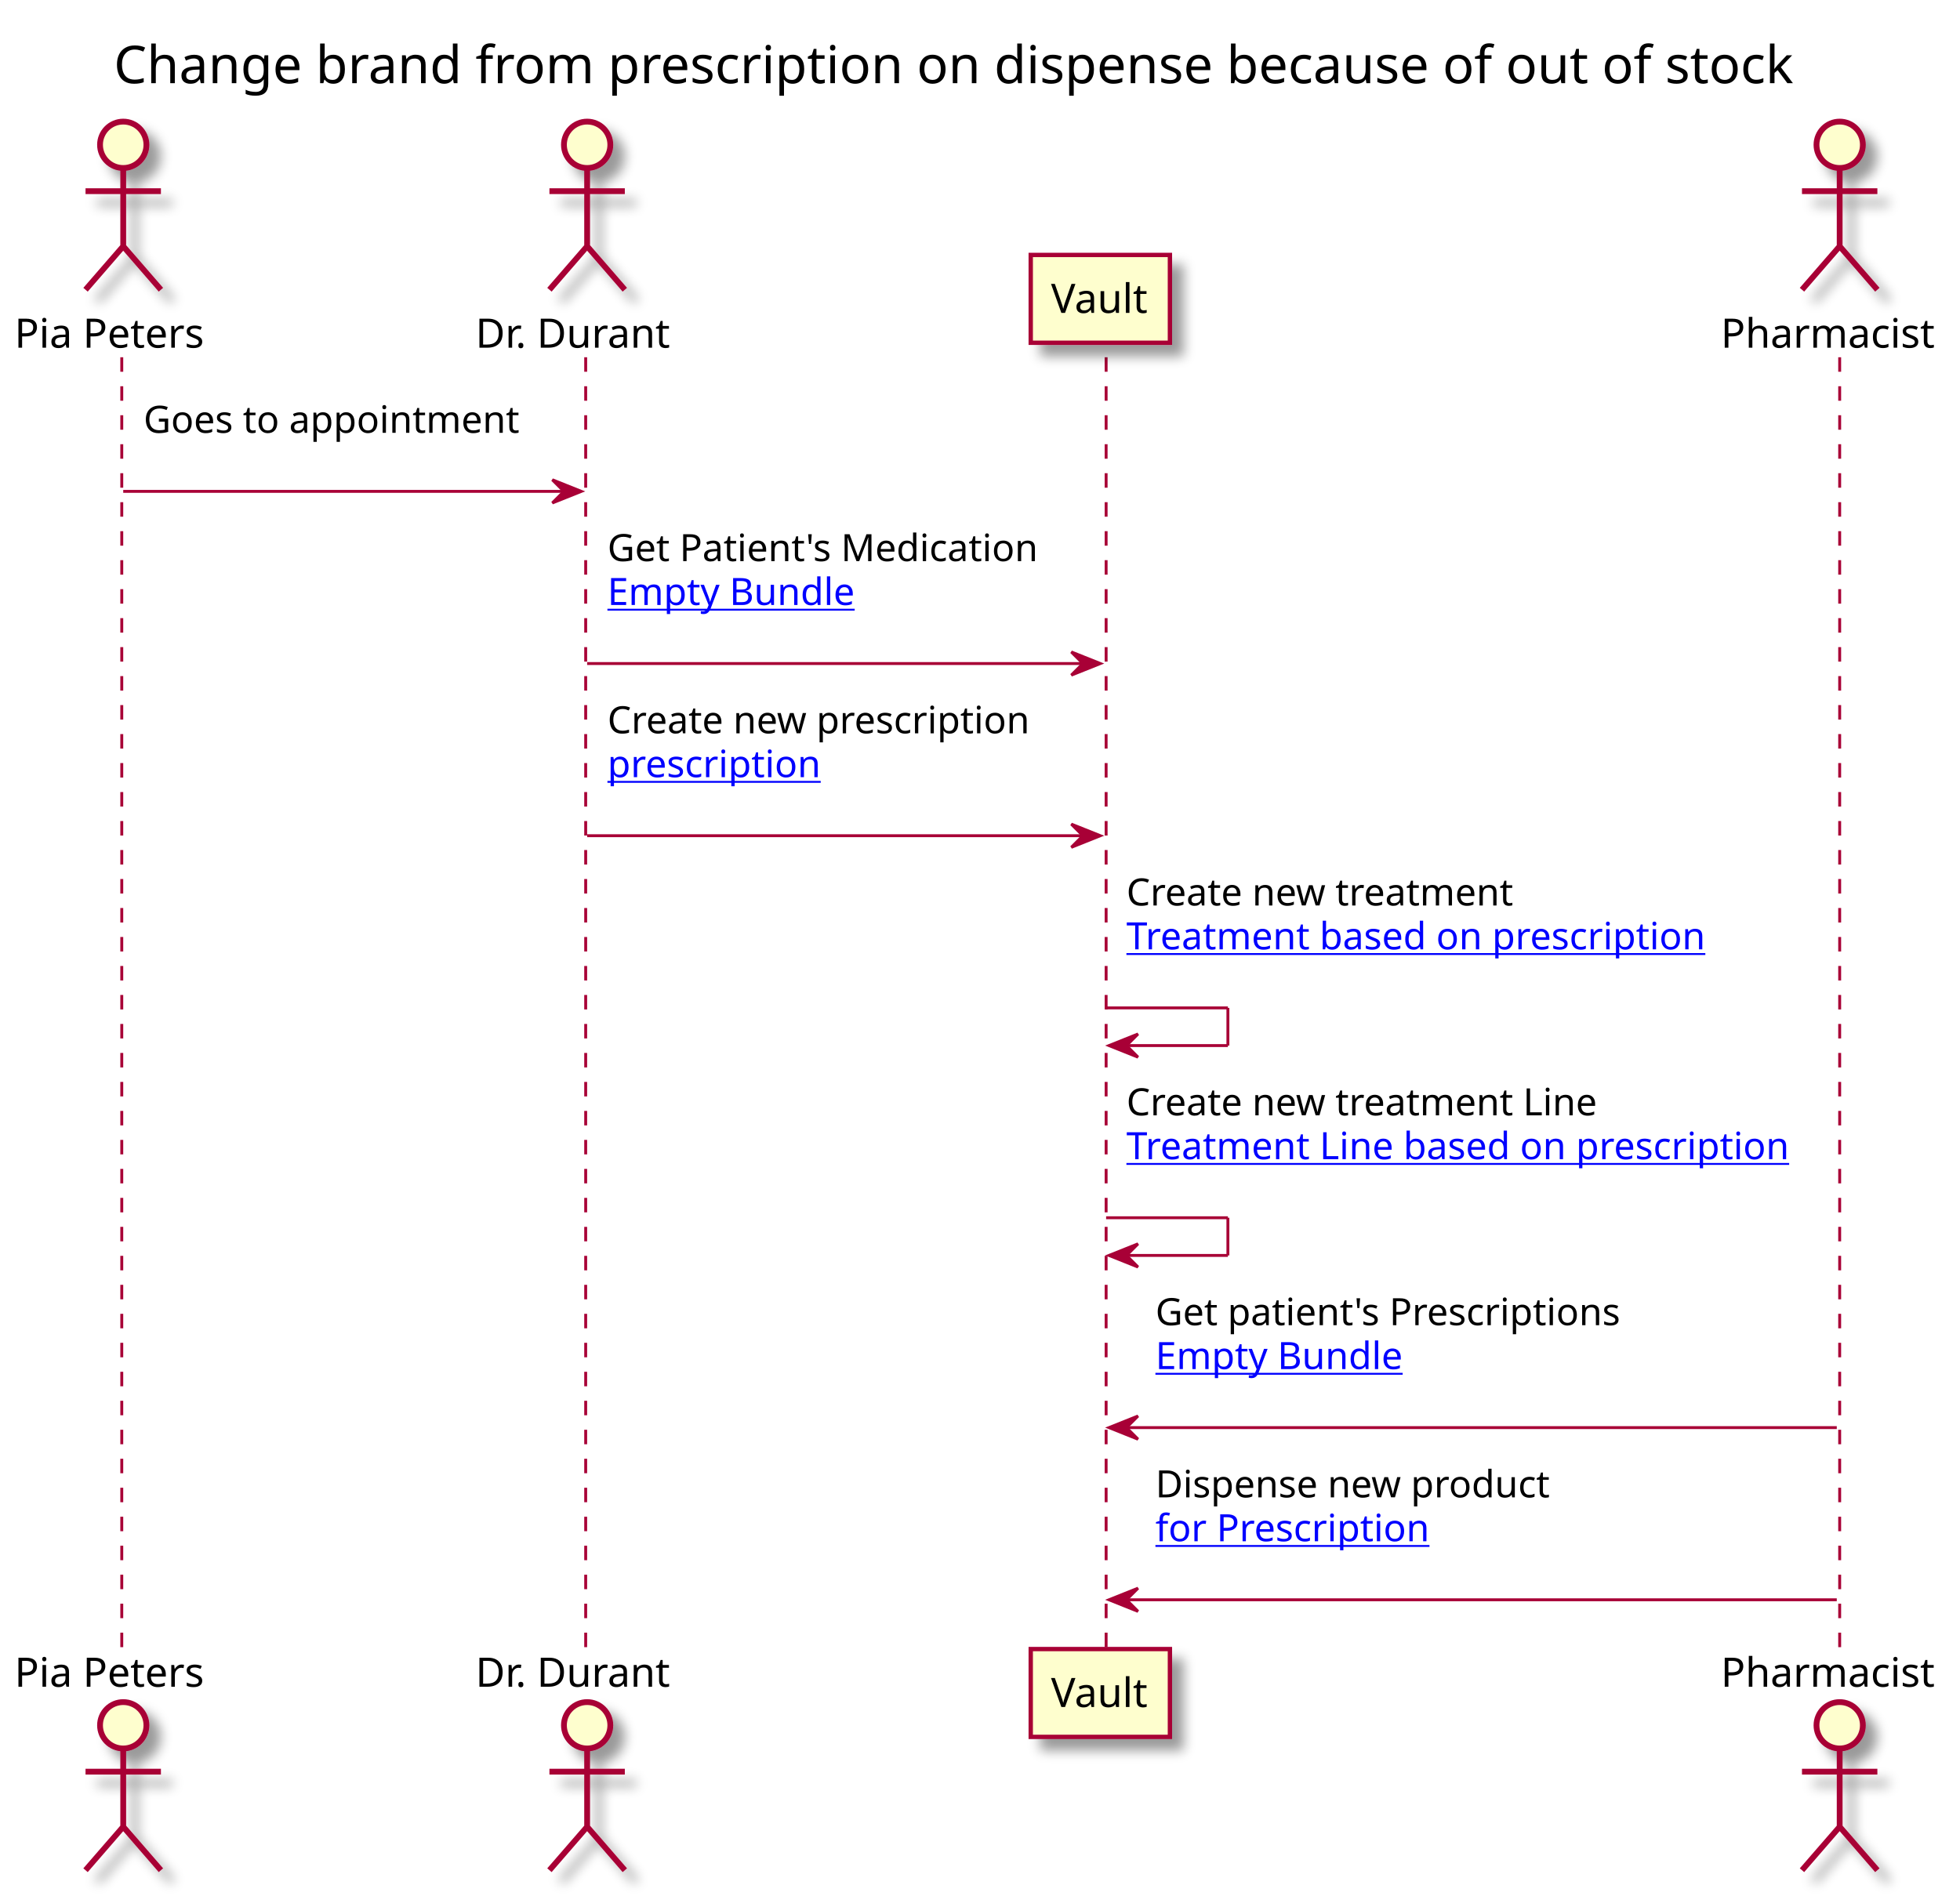
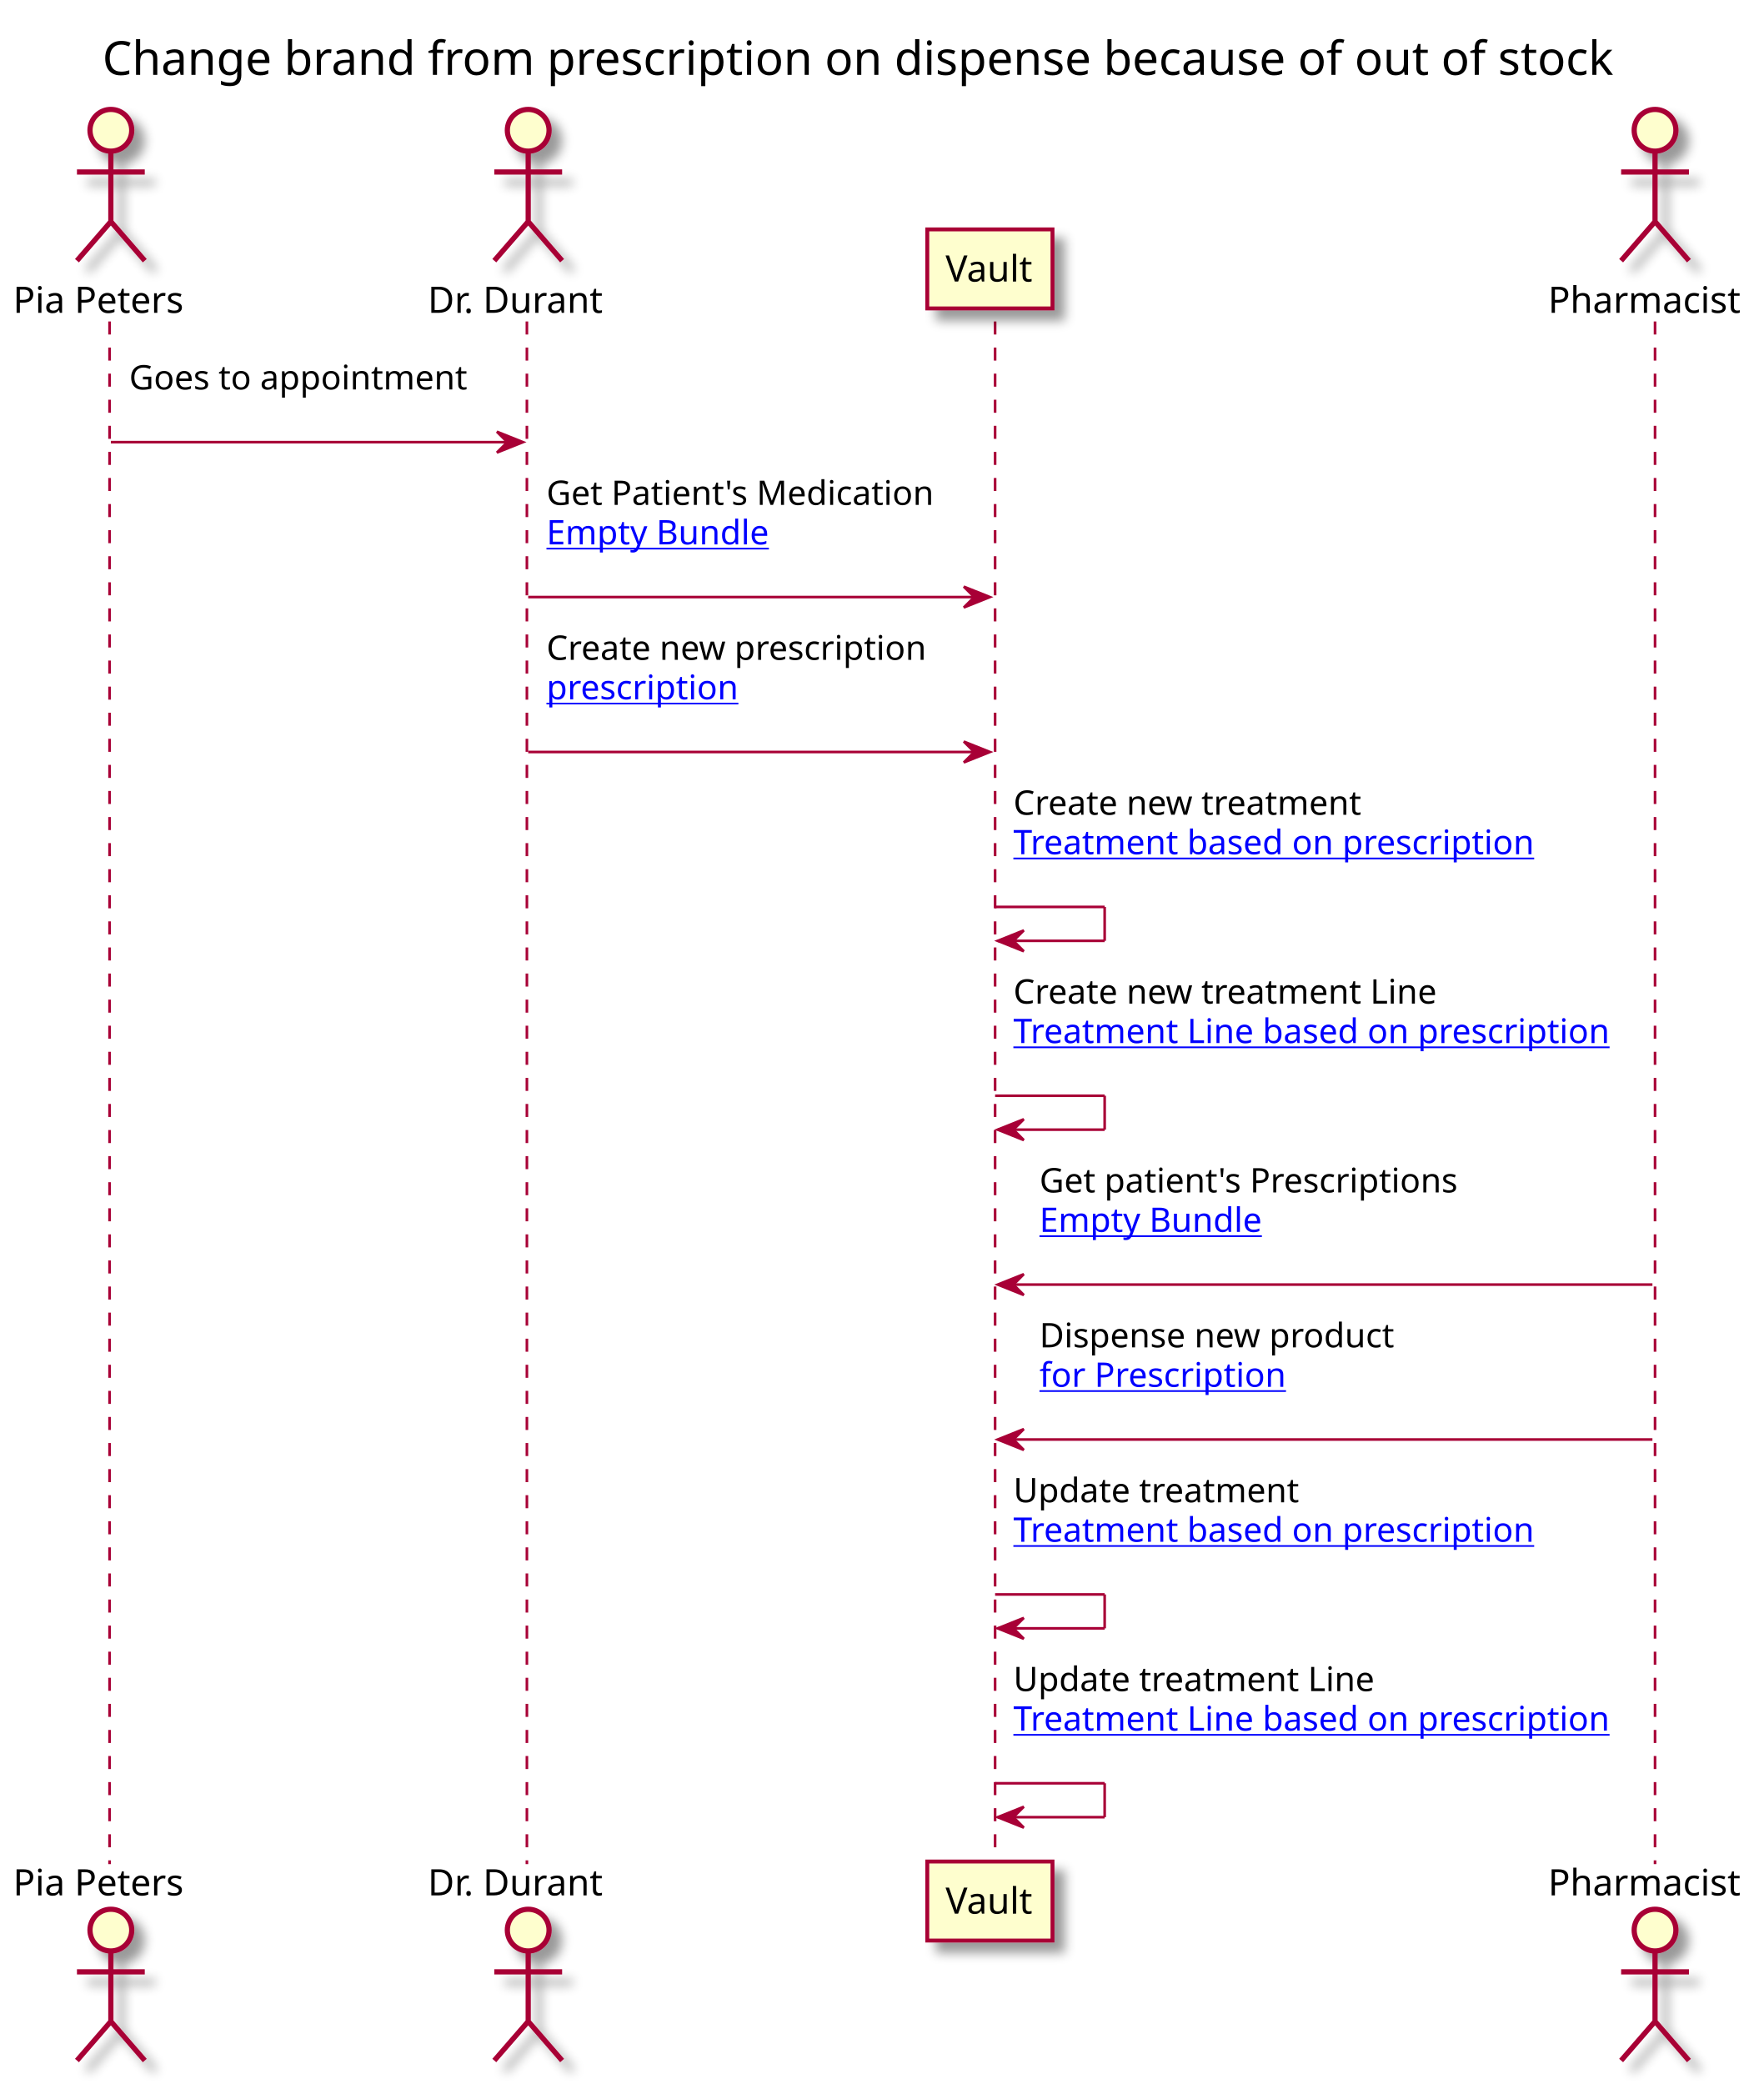
- <svg xmlns="http://www.w3.org/2000/svg" xmlns:xlink="http://www.w3.org/1999/xlink" contentScriptType="application/ecmascript" contentStyleType="text/css" height="654px" preserveAspectRatio="none" style="width:676px;height:654px;" version="1.1" viewBox="0 0 676 654" width="676px" zoomAndPan="magnify">
+ <svg xmlns="http://www.w3.org/2000/svg" xmlns:xlink="http://www.w3.org/1999/xlink" contentScriptType="application/ecmascript" contentStyleType="text/css" height="799px" preserveAspectRatio="none" style="width:676px;height:799px;" version="1.1" viewBox="0 0 676 799" width="676px" zoomAndPan="magnify">
  <defs>
-     <filter height="300%" id="fmimkl5nq51r" width="300%" x="-1" y="-1">
+     <filter height="300%" id="f1sjqmz1mp133p" width="300%" x="-1" y="-1">
      <feGaussianBlur result="blurOut" stdDeviation="2.0" />
      <feColorMatrix in="blurOut" result="blurOut2" type="matrix" values="0 0 0 0 0 0 0 0 0 0 0 0 0 0 0 0 0 0 .4 0" />
      <feOffset dx="4.0" dy="4.0" in="blurOut2" result="blurOut3" />
      <feBlend in="SourceGraphic" in2="blurOut3" mode="normal" />
    </filter>
  </defs>
  <g>
    <text fill="#000000" font-family="sans-serif" font-size="18" lengthAdjust="spacing" textLength="602" x="39.25" y="28.708">Change brand from prescription on dispense because of out of stock</text>
-     <line style="stroke:#A80036;stroke-width:1.0;stroke-dasharray:5.0,5.0;" x1="42" x2="42" y1="123.25" y2="569.906" />
-     <line style="stroke:#A80036;stroke-width:1.0;stroke-dasharray:5.0,5.0;" x1="202" x2="202" y1="123.25" y2="569.906" />
-     <line style="stroke:#A80036;stroke-width:1.0;stroke-dasharray:5.0,5.0;" x1="381.5" x2="381.5" y1="123.25" y2="569.906" />
-     <line style="stroke:#A80036;stroke-width:1.0;stroke-dasharray:5.0,5.0;" x1="634.5" x2="634.5" y1="123.25" y2="569.906" />
+     <line style="stroke:#A80036;stroke-width:1.0;stroke-dasharray:5.0,5.0;" x1="42" x2="42" y1="123.25" y2="714.703" />
+     <line style="stroke:#A80036;stroke-width:1.0;stroke-dasharray:5.0,5.0;" x1="202" x2="202" y1="123.25" y2="714.703" />
+     <line style="stroke:#A80036;stroke-width:1.0;stroke-dasharray:5.0,5.0;" x1="381.5" x2="381.5" y1="123.25" y2="714.703" />
+     <line style="stroke:#A80036;stroke-width:1.0;stroke-dasharray:5.0,5.0;" x1="634.5" x2="634.5" y1="123.25" y2="714.703" />
    <text fill="#000000" font-family="sans-serif" font-size="14" lengthAdjust="spacing" textLength="69" x="5" y="119.948">Pia Peters</text>
-     <ellipse cx="42.5" cy="49.953" fill="#FEFECE" filter="url(#fmimkl5nq51r)" rx="8" ry="8" style="stroke:#A80036;stroke-width:2.0;" />
-     <path d="M42.5,57.953 L42.5,84.953 M29.5,65.953 L55.5,65.953 M42.5,84.953 L29.5,99.953 M42.5,84.953 L55.5,99.953 " fill="none" filter="url(#fmimkl5nq51r)" style="stroke:#A80036;stroke-width:2.0;" />
-     <text fill="#000000" font-family="sans-serif" font-size="14" lengthAdjust="spacing" textLength="69" x="5" y="581.901">Pia Peters</text>
-     <ellipse cx="42.5" cy="595.203" fill="#FEFECE" filter="url(#fmimkl5nq51r)" rx="8" ry="8" style="stroke:#A80036;stroke-width:2.0;" />
-     <path d="M42.5,603.203 L42.5,630.203 M29.5,611.203 L55.5,611.203 M42.5,630.203 L29.5,645.203 M42.5,630.203 L55.5,645.203 " fill="none" filter="url(#fmimkl5nq51r)" style="stroke:#A80036;stroke-width:2.0;" />
+     <ellipse cx="42.5" cy="49.953" fill="#FEFECE" filter="url(#f1sjqmz1mp133p)" rx="8" ry="8" style="stroke:#A80036;stroke-width:2.0;" />
+     <path d="M42.5,57.953 L42.5,84.953 M29.5,65.953 L55.5,65.953 M42.5,84.953 L29.5,99.953 M42.5,84.953 L55.5,99.953 " fill="none" filter="url(#f1sjqmz1mp133p)" style="stroke:#A80036;stroke-width:2.0;" />
+     <text fill="#000000" font-family="sans-serif" font-size="14" lengthAdjust="spacing" textLength="69" x="5" y="726.698">Pia Peters</text>
+     <ellipse cx="42.5" cy="740" fill="#FEFECE" filter="url(#f1sjqmz1mp133p)" rx="8" ry="8" style="stroke:#A80036;stroke-width:2.0;" />
+     <path d="M42.5,748 L42.5,775 M29.5,756 L55.5,756 M42.5,775 L29.5,790 M42.5,775 L55.5,790 " fill="none" filter="url(#f1sjqmz1mp133p)" style="stroke:#A80036;stroke-width:2.0;" />
    <text fill="#000000" font-family="sans-serif" font-size="14" lengthAdjust="spacing" textLength="71" x="164" y="119.948">Dr. Durant</text>
-     <ellipse cx="202.5" cy="49.953" fill="#FEFECE" filter="url(#fmimkl5nq51r)" rx="8" ry="8" style="stroke:#A80036;stroke-width:2.0;" />
-     <path d="M202.5,57.953 L202.5,84.953 M189.5,65.953 L215.5,65.953 M202.5,84.953 L189.5,99.953 M202.5,84.953 L215.5,99.953 " fill="none" filter="url(#fmimkl5nq51r)" style="stroke:#A80036;stroke-width:2.0;" />
-     <text fill="#000000" font-family="sans-serif" font-size="14" lengthAdjust="spacing" textLength="71" x="164" y="581.901">Dr. Durant</text>
-     <ellipse cx="202.5" cy="595.203" fill="#FEFECE" filter="url(#fmimkl5nq51r)" rx="8" ry="8" style="stroke:#A80036;stroke-width:2.0;" />
-     <path d="M202.5,603.203 L202.5,630.203 M189.5,611.203 L215.5,611.203 M202.5,630.203 L189.5,645.203 M202.5,630.203 L215.5,645.203 " fill="none" filter="url(#fmimkl5nq51r)" style="stroke:#A80036;stroke-width:2.0;" />
-     <rect fill="#FEFECE" filter="url(#fmimkl5nq51r)" height="30.297" style="stroke:#A80036;stroke-width:1.5;" width="48" x="355.5" y="87.953" />
+     <ellipse cx="202.5" cy="49.953" fill="#FEFECE" filter="url(#f1sjqmz1mp133p)" rx="8" ry="8" style="stroke:#A80036;stroke-width:2.0;" />
+     <path d="M202.5,57.953 L202.5,84.953 M189.5,65.953 L215.5,65.953 M202.5,84.953 L189.5,99.953 M202.5,84.953 L215.5,99.953 " fill="none" filter="url(#f1sjqmz1mp133p)" style="stroke:#A80036;stroke-width:2.0;" />
+     <text fill="#000000" font-family="sans-serif" font-size="14" lengthAdjust="spacing" textLength="71" x="164" y="726.698">Dr. Durant</text>
+     <ellipse cx="202.5" cy="740" fill="#FEFECE" filter="url(#f1sjqmz1mp133p)" rx="8" ry="8" style="stroke:#A80036;stroke-width:2.0;" />
+     <path d="M202.5,748 L202.5,775 M189.5,756 L215.5,756 M202.5,775 L189.5,790 M202.5,775 L215.5,790 " fill="none" filter="url(#f1sjqmz1mp133p)" style="stroke:#A80036;stroke-width:2.0;" />
+     <rect fill="#FEFECE" filter="url(#f1sjqmz1mp133p)" height="30.297" style="stroke:#A80036;stroke-width:1.5;" width="48" x="355.5" y="87.953" />
    <text fill="#000000" font-family="sans-serif" font-size="14" lengthAdjust="spacing" textLength="34" x="362.5" y="107.948">Vault</text>
-     <rect fill="#FEFECE" filter="url(#fmimkl5nq51r)" height="30.297" style="stroke:#A80036;stroke-width:1.5;" width="48" x="355.5" y="568.906" />
-     <text fill="#000000" font-family="sans-serif" font-size="14" lengthAdjust="spacing" textLength="34" x="362.5" y="588.901">Vault</text>
+     <rect fill="#FEFECE" filter="url(#f1sjqmz1mp133p)" height="30.297" style="stroke:#A80036;stroke-width:1.5;" width="48" x="355.5" y="713.703" />
+     <text fill="#000000" font-family="sans-serif" font-size="14" lengthAdjust="spacing" textLength="34" x="362.5" y="733.698">Vault</text>
    <text fill="#000000" font-family="sans-serif" font-size="14" lengthAdjust="spacing" textLength="76" x="593.5" y="119.948">Pharmacist</text>
-     <ellipse cx="634.5" cy="49.953" fill="#FEFECE" filter="url(#fmimkl5nq51r)" rx="8" ry="8" style="stroke:#A80036;stroke-width:2.0;" />
-     <path d="M634.5,57.953 L634.5,84.953 M621.5,65.953 L647.5,65.953 M634.5,84.953 L621.5,99.953 M634.5,84.953 L647.5,99.953 " fill="none" filter="url(#fmimkl5nq51r)" style="stroke:#A80036;stroke-width:2.0;" />
-     <text fill="#000000" font-family="sans-serif" font-size="14" lengthAdjust="spacing" textLength="76" x="593.5" y="581.901">Pharmacist</text>
-     <ellipse cx="634.5" cy="595.203" fill="#FEFECE" filter="url(#fmimkl5nq51r)" rx="8" ry="8" style="stroke:#A80036;stroke-width:2.0;" />
-     <path d="M634.5,603.203 L634.5,630.203 M621.5,611.203 L647.5,611.203 M634.5,630.203 L621.5,645.203 M634.5,630.203 L647.5,645.203 " fill="none" filter="url(#fmimkl5nq51r)" style="stroke:#A80036;stroke-width:2.0;" />
+     <ellipse cx="634.5" cy="49.953" fill="#FEFECE" filter="url(#f1sjqmz1mp133p)" rx="8" ry="8" style="stroke:#A80036;stroke-width:2.0;" />
+     <path d="M634.5,57.953 L634.5,84.953 M621.5,65.953 L647.5,65.953 M634.5,84.953 L621.5,99.953 M634.5,84.953 L647.5,99.953 " fill="none" filter="url(#f1sjqmz1mp133p)" style="stroke:#A80036;stroke-width:2.0;" />
+     <text fill="#000000" font-family="sans-serif" font-size="14" lengthAdjust="spacing" textLength="76" x="593.5" y="726.698">Pharmacist</text>
+     <ellipse cx="634.5" cy="740" fill="#FEFECE" filter="url(#f1sjqmz1mp133p)" rx="8" ry="8" style="stroke:#A80036;stroke-width:2.0;" />
+     <path d="M634.5,748 L634.5,775 M621.5,756 L647.5,756 M634.5,775 L621.5,790 M634.5,775 L647.5,790 " fill="none" filter="url(#f1sjqmz1mp133p)" style="stroke:#A80036;stroke-width:2.0;" />
    <polygon fill="#A80036" points="190.5,165.516,200.5,169.516,190.5,173.516,194.5,169.516" style="stroke:#A80036;stroke-width:1.0;" />
    <line style="stroke:#A80036;stroke-width:1.0;" x1="42.5" x2="196.5" y1="169.516" y2="169.516" />
    <text fill="#000000" font-family="sans-serif" font-size="13" lengthAdjust="spacing" textLength="136" x="49.5" y="149.317">Goes to appointment</text>
    <text fill="#000000" font-family="sans-serif" font-size="13" lengthAdjust="spacing" textLength="0" x="53.5" y="164.45" />
    <polygon fill="#A80036" points="369.5,224.914,379.5,228.914,369.5,232.914,373.5,228.914" style="stroke:#A80036;stroke-width:1.0;" />
    <line style="stroke:#A80036;stroke-width:1.0;" x1="202.5" x2="375.5" y1="228.914" y2="228.914" />
    <text fill="#000000" font-family="sans-serif" font-size="13" lengthAdjust="spacing" textLength="155" x="209.5" y="193.583">Get Patient's Medication</text>
    <a href="ExampleScenario-example-5-scenario-resources.html#EB" target="_top" title="ExampleScenario-example-5-scenario-resources.html#EB" xlink:actuate="onRequest" xlink:href="ExampleScenario-example-5-scenario-resources.html#EB" xlink:show="new" xlink:title="ExampleScenario-example-5-scenario-resources.html#EB" xlink:type="simple">
      <text fill="#0000FF" font-family="sans-serif" font-size="13" lengthAdjust="spacing" text-decoration="underline" textLength="89" x="209.5" y="208.715">Empty Bundle</text>
    </a>
    <text fill="#000000" font-family="sans-serif" font-size="13" lengthAdjust="spacing" textLength="0" x="213.5" y="223.848" />
    <polygon fill="#A80036" points="369.5,284.312,379.5,288.312,369.5,292.312,373.5,288.312" style="stroke:#A80036;stroke-width:1.0;" />
    <line style="stroke:#A80036;stroke-width:1.0;" x1="202.5" x2="375.5" y1="288.312" y2="288.312" />
    <text fill="#000000" font-family="sans-serif" font-size="13" lengthAdjust="spacing" textLength="151" x="209.5" y="252.981">Create new prescription</text>
    <a href="ExampleScenario-example-5-scenario-resources.html#New" target="_top" title="ExampleScenario-example-5-scenario-resources.html#New" xlink:actuate="onRequest" xlink:href="ExampleScenario-example-5-scenario-resources.html#New" xlink:show="new" xlink:title="ExampleScenario-example-5-scenario-resources.html#New" xlink:type="simple">
      <text fill="#0000FF" font-family="sans-serif" font-size="13" lengthAdjust="spacing" text-decoration="underline" textLength="75" x="209.5" y="268.114">prescription</text>
    </a>
    <text fill="#000000" font-family="sans-serif" font-size="13" lengthAdjust="spacing" textLength="0" x="213.5" y="283.247" />
    <line style="stroke:#A80036;stroke-width:1.0;" x1="381.5" x2="423.5" y1="347.711" y2="347.711" />
    <line style="stroke:#A80036;stroke-width:1.0;" x1="423.5" x2="423.5" y1="347.711" y2="360.711" />
    <line style="stroke:#A80036;stroke-width:1.0;" x1="382.5" x2="423.5" y1="360.711" y2="360.711" />
    <polygon fill="#A80036" points="392.5,356.711,382.5,360.711,392.5,364.711,388.5,360.711" style="stroke:#A80036;stroke-width:1.0;" />
    <text fill="#000000" font-family="sans-serif" font-size="13" lengthAdjust="spacing" textLength="141" x="388.5" y="312.379">Create new treatment</text>
    <a href="ExampleScenario-example-5-scenario-resources.html#New" target="_top" title="ExampleScenario-example-5-scenario-resources.html#New" xlink:actuate="onRequest" xlink:href="ExampleScenario-example-5-scenario-resources.html#New" xlink:show="new" xlink:title="ExampleScenario-example-5-scenario-resources.html#New" xlink:type="simple">
      <text fill="#0000FF" font-family="sans-serif" font-size="13" lengthAdjust="spacing" text-decoration="underline" textLength="209" x="388.5" y="327.512">Treatment based on prescription</text>
    </a>
    <text fill="#000000" font-family="sans-serif" font-size="13" lengthAdjust="spacing" textLength="0" x="392.5" y="342.645" />
    <line style="stroke:#A80036;stroke-width:1.0;" x1="381.5" x2="423.5" y1="420.109" y2="420.109" />
    <line style="stroke:#A80036;stroke-width:1.0;" x1="423.5" x2="423.5" y1="420.109" y2="433.109" />
    <line style="stroke:#A80036;stroke-width:1.0;" x1="382.5" x2="423.5" y1="433.109" y2="433.109" />
    <polygon fill="#A80036" points="392.5,429.109,382.5,433.109,392.5,437.109,388.5,433.109" style="stroke:#A80036;stroke-width:1.0;" />
    <text fill="#000000" font-family="sans-serif" font-size="13" lengthAdjust="spacing" textLength="171" x="388.5" y="384.778">Create new treatment Line</text>
    <a href="ExampleScenario-example-5-scenario-resources.html#New" target="_top" title="ExampleScenario-example-5-scenario-resources.html#New" xlink:actuate="onRequest" xlink:href="ExampleScenario-example-5-scenario-resources.html#New" xlink:show="new" xlink:title="ExampleScenario-example-5-scenario-resources.html#New" xlink:type="simple">
      <text fill="#0000FF" font-family="sans-serif" font-size="13" lengthAdjust="spacing" text-decoration="underline" textLength="239" x="388.5" y="399.911">Treatment Line based on prescription</text>
    </a>
    <text fill="#000000" font-family="sans-serif" font-size="13" lengthAdjust="spacing" textLength="0" x="392.5" y="415.043" />
    <polygon fill="#A80036" points="392.5,488.508,382.5,492.508,392.5,496.508,388.5,492.508" style="stroke:#A80036;stroke-width:1.0;" />
    <line style="stroke:#A80036;stroke-width:1.0;" x1="386.5" x2="633.5" y1="492.508" y2="492.508" />
    <text fill="#000000" font-family="sans-serif" font-size="13" lengthAdjust="spacing" textLength="168" x="398.5" y="457.176">Get patient's Prescriptions</text>
    <a href="ExampleScenario-example-5-scenario-resources.html#EB" target="_top" title="ExampleScenario-example-5-scenario-resources.html#EB" xlink:actuate="onRequest" xlink:href="ExampleScenario-example-5-scenario-resources.html#EB" xlink:show="new" xlink:title="ExampleScenario-example-5-scenario-resources.html#EB" xlink:type="simple">
      <text fill="#0000FF" font-family="sans-serif" font-size="13" lengthAdjust="spacing" text-decoration="underline" textLength="89" x="398.5" y="472.309">Empty Bundle</text>
    </a>
    <text fill="#000000" font-family="sans-serif" font-size="13" lengthAdjust="spacing" textLength="0" x="402.5" y="487.442" />
    <polygon fill="#A80036" points="392.5,547.906,382.5,551.906,392.5,555.906,388.5,551.906" style="stroke:#A80036;stroke-width:1.0;" />
    <line style="stroke:#A80036;stroke-width:1.0;" x1="386.5" x2="633.5" y1="551.906" y2="551.906" />
    <text fill="#000000" font-family="sans-serif" font-size="13" lengthAdjust="spacing" textLength="141" x="398.5" y="516.575">Dispense new product</text>
    <a href="ExampleScenario-example-5-scenario-resources.html#Dispense" target="_top" title="ExampleScenario-example-5-scenario-resources.html#Dispense" xlink:actuate="onRequest" xlink:href="ExampleScenario-example-5-scenario-resources.html#Dispense" xlink:show="new" xlink:title="ExampleScenario-example-5-scenario-resources.html#Dispense" xlink:type="simple">
      <text fill="#0000FF" font-family="sans-serif" font-size="13" lengthAdjust="spacing" text-decoration="underline" textLength="96" x="398.5" y="531.707">for Prescription</text>
    </a>
    <text fill="#000000" font-family="sans-serif" font-size="13" lengthAdjust="spacing" textLength="0" x="402.5" y="546.84" />
+     <line style="stroke:#A80036;stroke-width:1.0;" x1="381.5" x2="423.5" y1="611.305" y2="611.305" />
+     <line style="stroke:#A80036;stroke-width:1.0;" x1="423.5" x2="423.5" y1="611.305" y2="624.305" />
+     <line style="stroke:#A80036;stroke-width:1.0;" x1="382.5" x2="423.5" y1="624.305" y2="624.305" />
+     <polygon fill="#A80036" points="392.5,620.305,382.5,624.305,392.5,628.305,388.5,624.305" style="stroke:#A80036;stroke-width:1.0;" />
+     <text fill="#000000" font-family="sans-serif" font-size="13" lengthAdjust="spacing" textLength="116" x="388.5" y="575.973">Update treatment</text>
+     <a href="ExampleScenario-example-5-scenario-resources.html#New" target="_top" title="ExampleScenario-example-5-scenario-resources.html#New" xlink:actuate="onRequest" xlink:href="ExampleScenario-example-5-scenario-resources.html#New" xlink:show="new" xlink:title="ExampleScenario-example-5-scenario-resources.html#New" xlink:type="simple">
+       <text fill="#0000FF" font-family="sans-serif" font-size="13" lengthAdjust="spacing" text-decoration="underline" textLength="209" x="388.5" y="591.106">Treatment based on prescription</text>
+     </a>
+     <text fill="#000000" font-family="sans-serif" font-size="13" lengthAdjust="spacing" textLength="0" x="392.5" y="606.239" />
+     <line style="stroke:#A80036;stroke-width:1.0;" x1="381.5" x2="423.5" y1="683.703" y2="683.703" />
+     <line style="stroke:#A80036;stroke-width:1.0;" x1="423.5" x2="423.5" y1="683.703" y2="696.703" />
+     <line style="stroke:#A80036;stroke-width:1.0;" x1="382.5" x2="423.5" y1="696.703" y2="696.703" />
+     <polygon fill="#A80036" points="392.5,692.703,382.5,696.703,392.5,700.703,388.5,696.703" style="stroke:#A80036;stroke-width:1.0;" />
+     <text fill="#000000" font-family="sans-serif" font-size="13" lengthAdjust="spacing" textLength="146" x="388.5" y="648.372">Update treatment Line</text>
+     <a href="ExampleScenario-example-5-scenario-resources.html#New" target="_top" title="ExampleScenario-example-5-scenario-resources.html#New" xlink:actuate="onRequest" xlink:href="ExampleScenario-example-5-scenario-resources.html#New" xlink:show="new" xlink:title="ExampleScenario-example-5-scenario-resources.html#New" xlink:type="simple">
+       <text fill="#0000FF" font-family="sans-serif" font-size="13" lengthAdjust="spacing" text-decoration="underline" textLength="239" x="388.5" y="663.504">Treatment Line based on prescription</text>
+     </a>
+     <text fill="#000000" font-family="sans-serif" font-size="13" lengthAdjust="spacing" textLength="0" x="392.5" y="678.637" />
  </g>
</svg>
